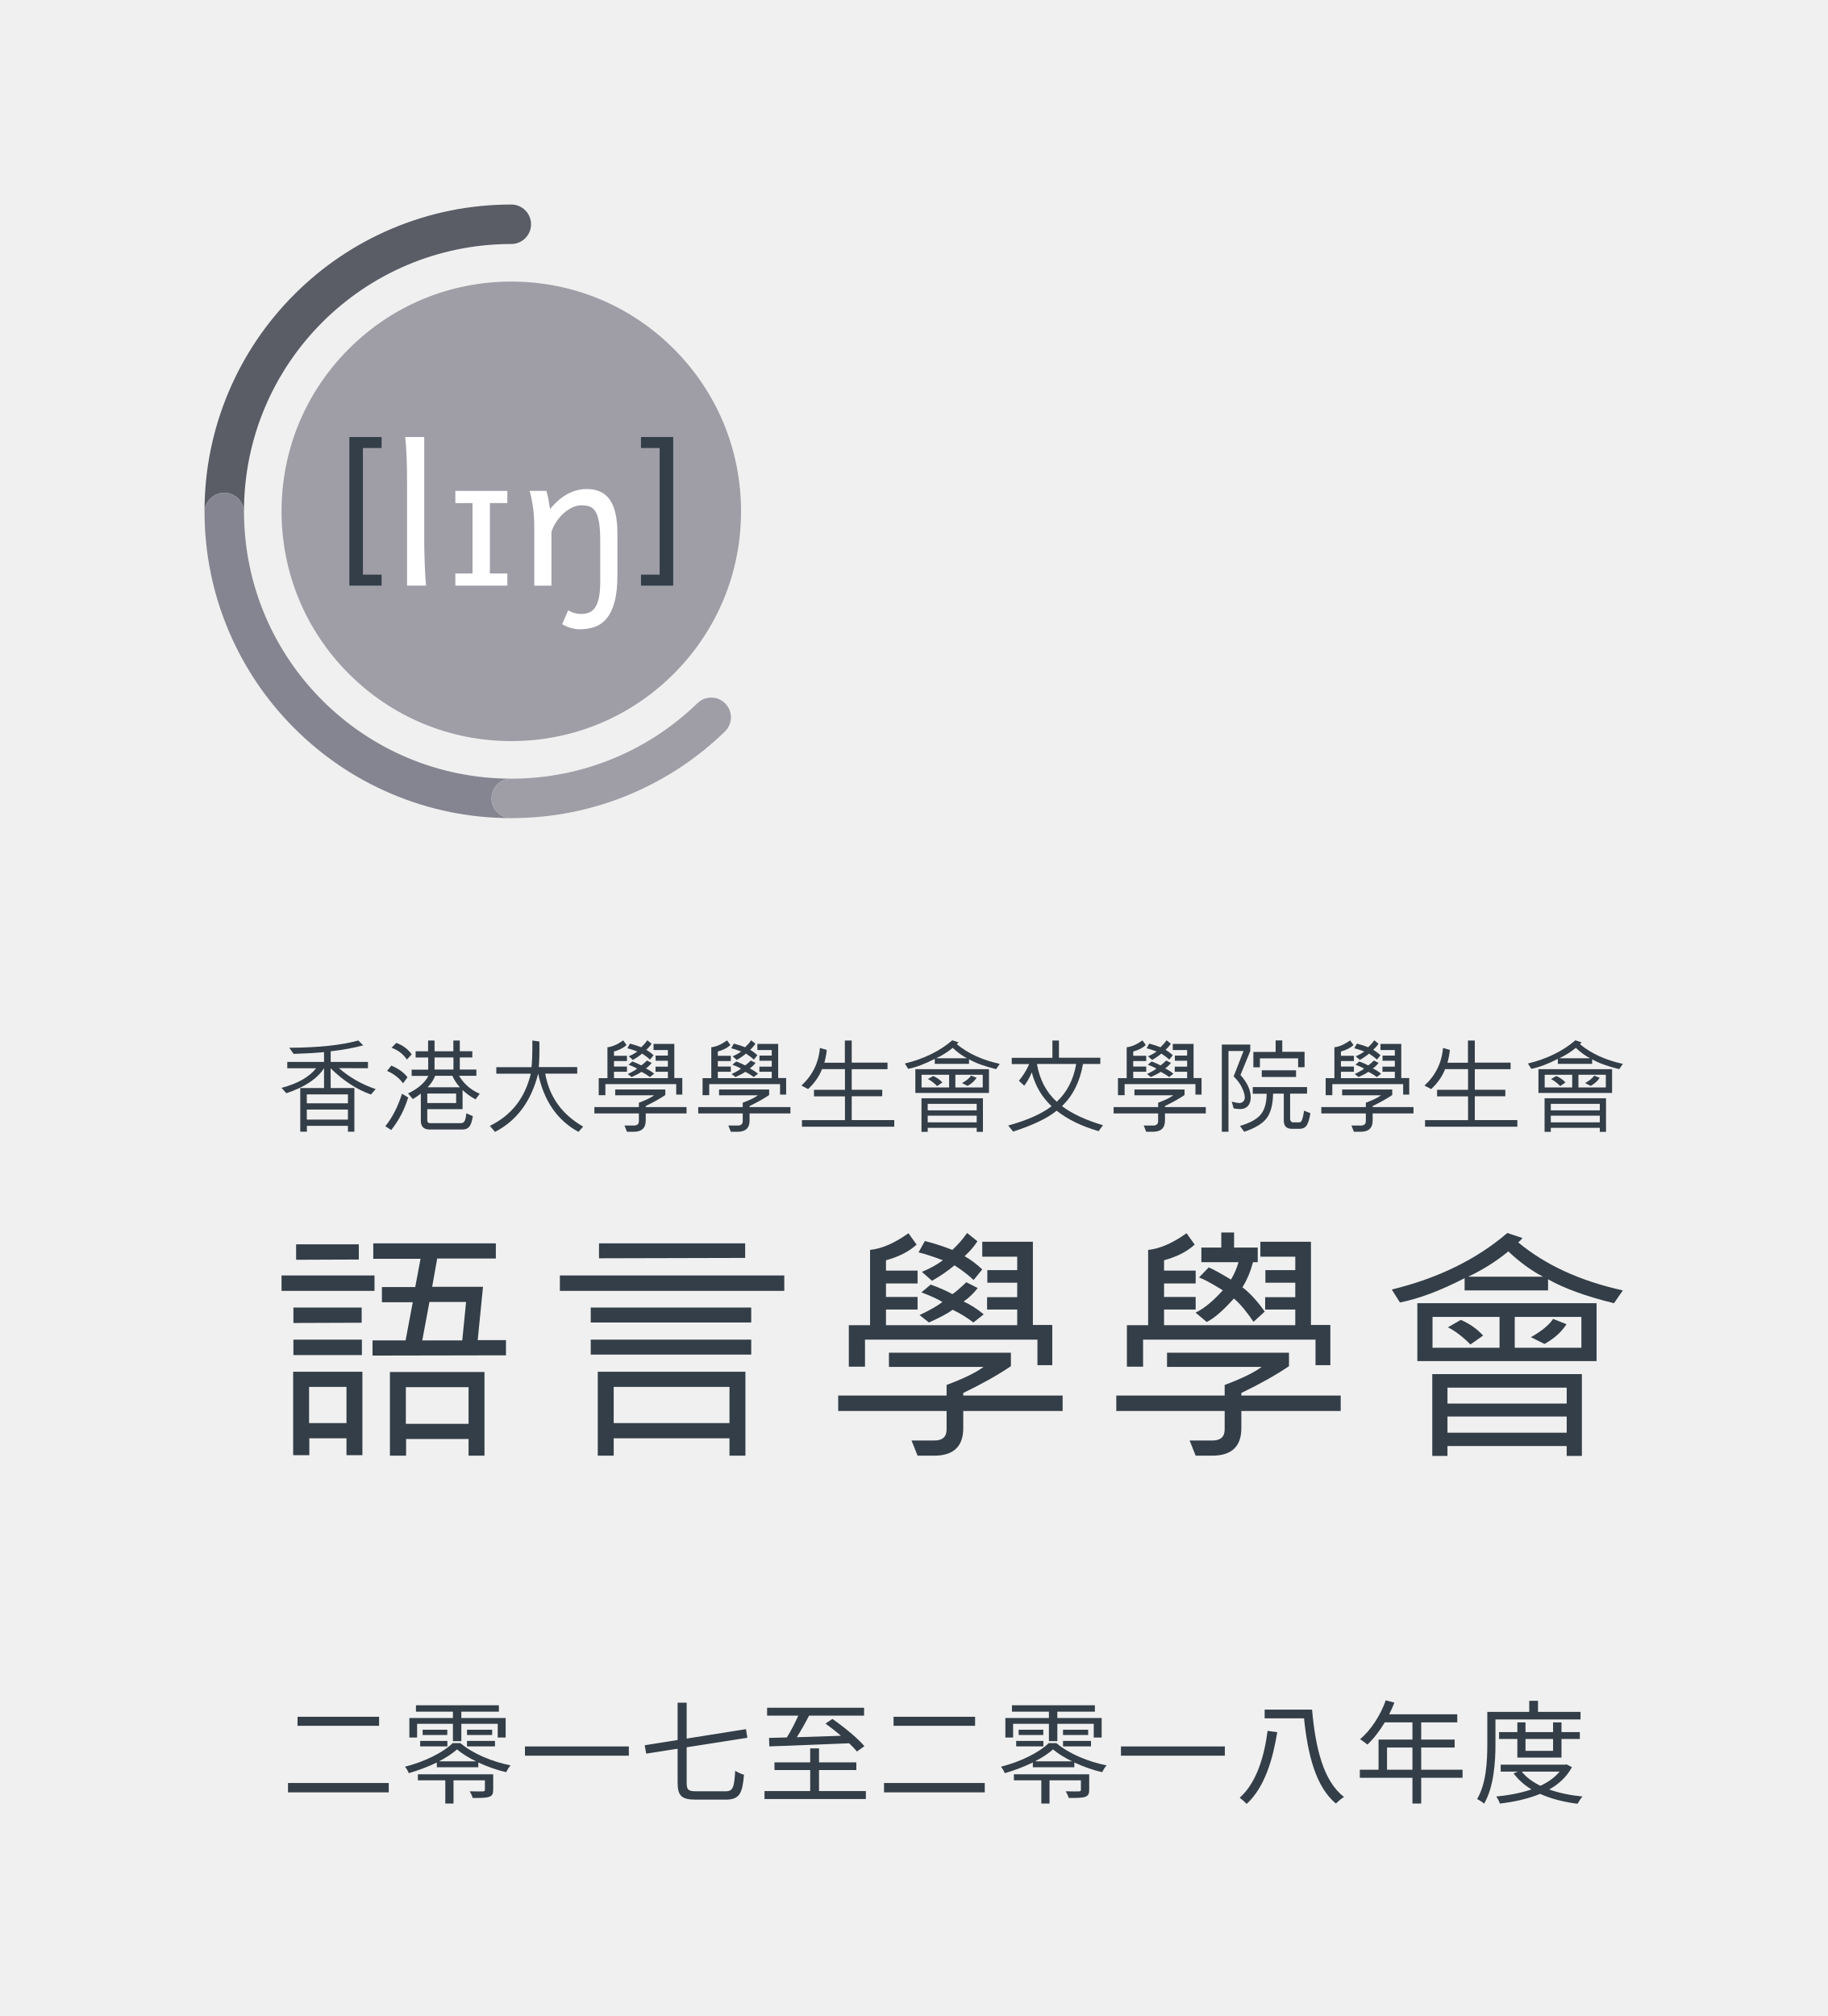
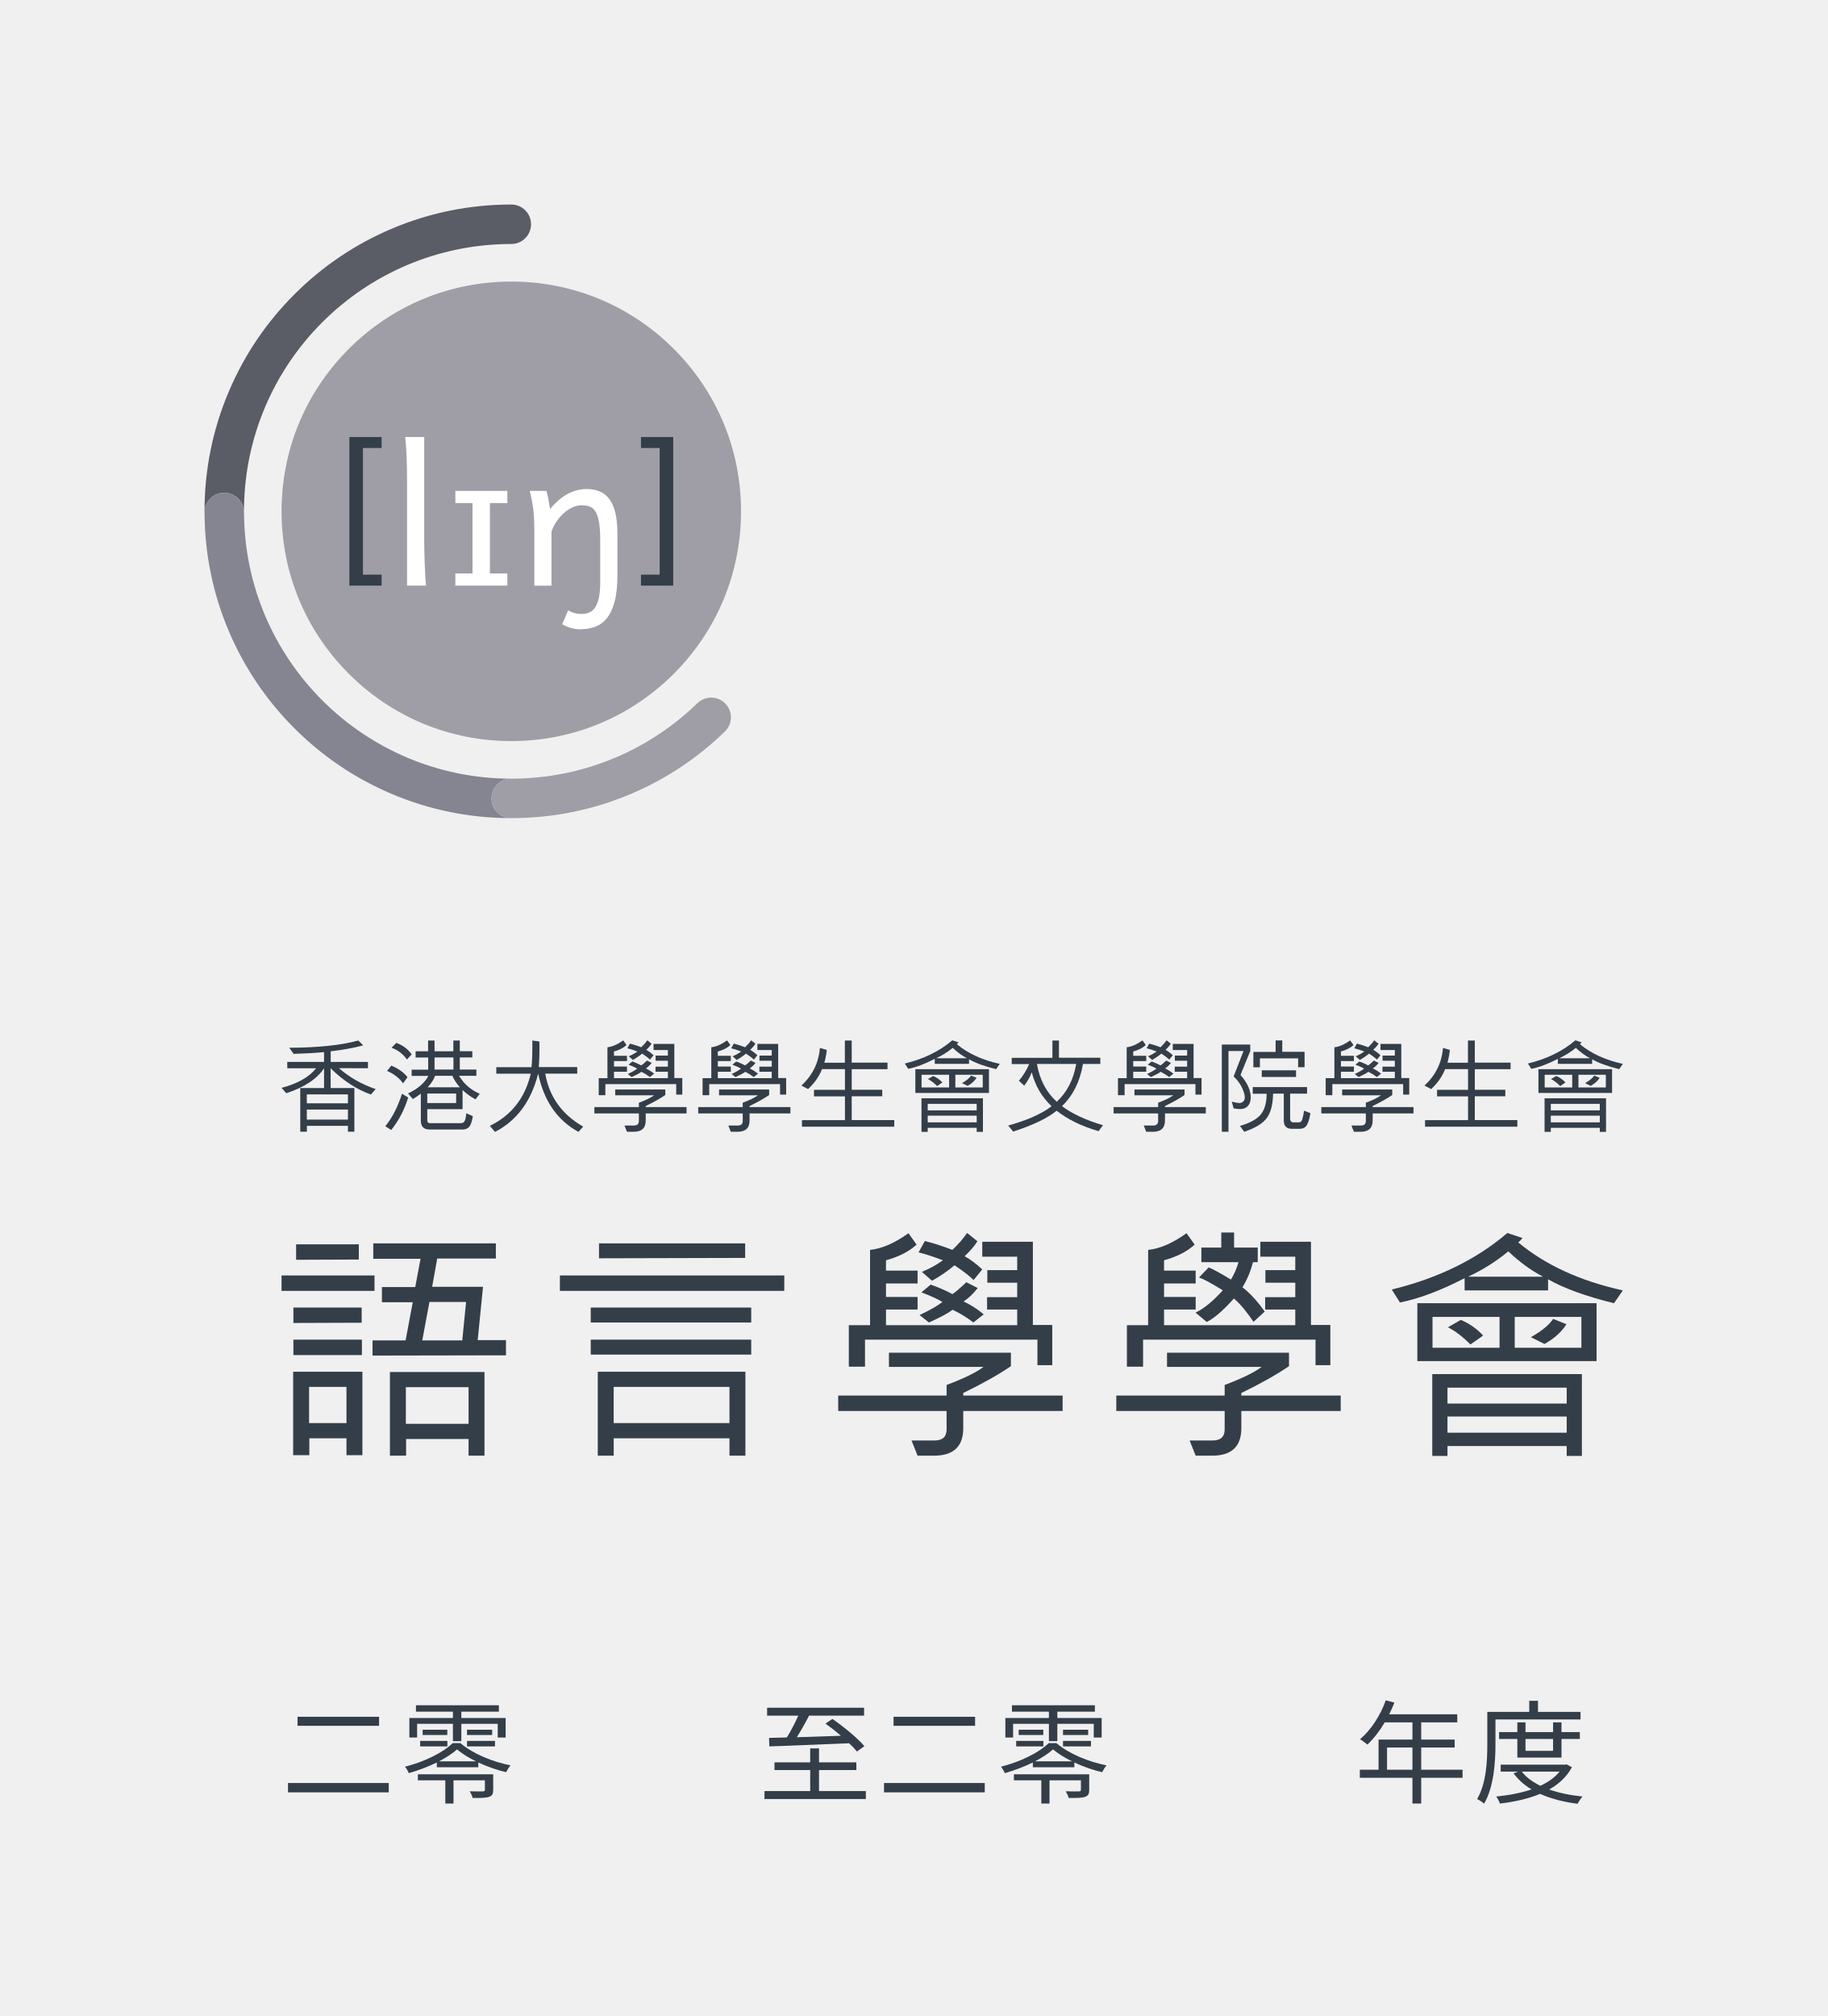
<svg xmlns="http://www.w3.org/2000/svg" xmlns:xlink="http://www.w3.org/1999/xlink" version="1.0" id="Logotypes" x="0px" y="0px" width="633.191px" height="698.512px" viewBox="0 0 633.191 698.512" enable-background="new 0 0 633.191 698.512" xml:space="preserve">
  <g>
    <defs>
      <rect id="SVGID_73_" width="633.191" height="698.512" />
    </defs>
    <clipPath id="SVGID_2_">
      <use xlink:href="#SVGID_73_" overflow="visible" />
    </clipPath>
    <g clip-path="url(#SVGID_2_)">
      <g>
-         <text transform="matrix(1.0154 0 0 1 97.5586 621.8115)" fill="#333E48" font-family="'NotoSansCJKtc-Medium-B5pc-H'" font-size="38.708" letter-spacing="1.97">二零一七至二零一八年度</text>
+         <text transform="matrix(1.0154 0 0 1 97.5586 621.8115)" fill="#333E48" font-family="'NotoSansCJKtc-Medium-B5pc-H'" font-size="38.708" letter-spacing="1.97">二零　　至二零　　年度</text>
      </g>
      <g>
        <g>
          <path fill="#5A5C66" d="M77.709,170.747c3.777,0,6.839,3.063,6.839,6.838c-0.001-0.139-0.006-0.278-0.006-0.418      c0-51.155,41.468-92.625,92.626-92.625c3.775,0,6.837-3.062,6.837-6.838s-3.062-6.838-6.837-6.838      c-14.345,0-28.268,2.813-41.383,8.359c-12.659,5.354-24.025,13.017-33.783,22.775c-9.76,9.758-17.422,21.125-22.775,33.785      c-5.547,13.114-8.359,27.037-8.359,41.381c0,0.14,0.004,0.279,0.005,0.418C70.872,173.81,73.933,170.747,77.709,170.747z" />
          <path fill="#858591" d="M170.33,276.63c0-3.776,3.061-6.838,6.838-6.838c-51.018,0-92.395-41.244-92.62-92.207      c0-3.775-3.062-6.838-6.839-6.838c-3.776,0-6.837,3.063-6.837,6.838c0.054,14.197,2.861,27.977,8.354,40.963      c5.354,12.66,13.016,24.027,22.775,33.785c9.758,9.759,21.124,17.421,33.783,22.775c13.115,5.547,27.038,8.359,41.383,8.359      C173.391,283.468,170.33,280.407,170.33,276.63z" />
          <path fill="#9F9EA7" d="M251.268,243.705c-2.672-2.671-7-2.671-9.671,0c-16.671,16.145-39.388,26.087-64.429,26.087      c-3.777,0-6.838,3.062-6.838,6.838c0,3.777,3.061,6.838,6.838,6.838c14.344,0,28.267-2.813,41.381-8.359      c12.203-5.161,23.199-12.474,32.719-21.733C253.938,250.705,253.938,246.375,251.268,243.705z" />
        </g>
        <g>
          <g>
            <g>
              <path fill="#9F9EA7" d="M233.459,120.874c-15.035-15.035-35.027-23.314-56.293-23.314c-21.263,0-41.256,8.279-56.291,23.314        c-15.035,15.037-23.317,35.029-23.317,56.293c0,21.265,8.282,41.254,23.317,56.292c15.035,15.035,35.028,23.317,56.291,23.317        c21.266,0,41.258-8.282,56.293-23.317c15.035-15.038,23.315-35.027,23.315-56.292        C256.774,155.903,248.494,135.911,233.459,120.874z" />
              <path fill="#333E48" d="M121.063,202.912v-51.489h11.166v3.807h-6.473v43.877h6.473v3.806H121.063z" />
              <path fill="#333E48" d="M233.271,151.423v51.489h-11.164v-3.806h6.469v-43.877h-6.469v-3.807H233.271z" />
              <path fill="#FFFFFF" d="M146.996,187.627c0,1.028,0.017,2.241,0.049,3.636c0.031,1.395,0.075,2.813,0.129,4.248        c0.053,1.438,0.117,2.812,0.193,4.12c0.074,1.309,0.166,2.402,0.273,3.281h-6.598v-36.365c0-3.132-0.053-5.969-0.16-8.512        s-0.268-4.747-0.483-6.612h6.597V187.627z" />
              <path fill="#FFFFFF" d="M175.8,170.087v4.217h-6.05v24.394h6.05v4.216h-18.021v-4.216h5.953v-24.394h-5.953v-4.217H175.8z" />
              <path fill="#FFFFFF" d="M189.316,170.087c0.129,0.344,0.258,0.789,0.386,1.338c0.13,0.546,0.246,1.119,0.354,1.72        c0.105,0.601,0.203,1.19,0.29,1.771l0.256,1.446c2.061-2.444,4.13-4.208,6.211-5.292s4.25-1.626,6.501-1.626        c1.718,0,3.235,0.284,4.555,0.853c1.319,0.57,2.43,1.471,3.331,2.703c0.9,1.234,1.581,2.834,2.044,4.796        c0.461,1.964,0.691,4.327,0.691,7.097v14.48c0,3.626-0.317,6.637-0.95,9.027c-0.632,2.393-1.519,4.302-2.654,5.729        c-1.137,1.425-2.506,2.435-4.104,3.023c-1.599,0.591-3.374,0.886-5.327,0.886c-0.965,0-2-0.156-3.105-0.467        c-1.104-0.313-2.107-0.745-3.008-1.304l2.092-4.827c0.493,0.365,1.152,0.67,1.979,0.918c0.826,0.246,1.669,0.369,2.525,0.369        c1.031,0,1.954-0.166,2.771-0.498c0.814-0.332,1.506-0.917,2.074-1.754s1.003-1.984,1.304-3.443        c0.3-1.459,0.45-3.314,0.45-5.567v-14.161c0-2.574-0.134-4.66-0.402-6.258c-0.268-1.599-0.671-2.844-1.207-3.734        c-0.536-0.89-1.207-1.485-2.013-1.787c-0.803-0.299-1.742-0.449-2.814-0.449c-1.158,0-2.289,0.273-3.395,0.822        c-1.104,0.546-2.12,1.254-3.043,2.123c-0.922,0.868-1.736,1.849-2.444,2.944c-0.708,1.094-1.234,2.188-1.578,3.282v18.666        h-5.952v-19.792c0-3.175-0.184-5.862-0.549-8.062c-0.363-2.199-0.719-3.857-1.062-4.973H189.316z" />
            </g>
          </g>
        </g>
      </g>
      <g>
        <g>
          <path fill="#333E48" d="M129.767,447.269H97.558v-5.346h32.209V447.269z M125.576,504.2h-5.52v-5.861h-12.873v5.861h-5.604      v-28.916h23.996V504.2z M125.318,458.306l-23.652,0.084v-5.346h23.652V458.306z M125.404,469.511h-23.738v-5.346h23.738V469.511      z M124.333,436.405l-21.729,0.086v-5.348h21.729V436.405z M120.056,493.077v-12.531h-12.959v12.531H120.056z M175.318,469.597      l-46.236,0.086v-5.262h11.463l2.48-13.217h-10.691v-5.26h11.549l1.838-9.797h-16.381v-5.346h42.473v5.262h-20.318l-1.752,9.795      h17.621l-1.84,18.477h9.795V469.597z M167.876,504.37h-5.518v-5.773h-21.643v5.773h-5.604v-29h32.764V504.37z M162.359,493.335      v-12.703H140.63v12.703H162.359z M161.503,451.118H148.8l-2.48,13.303h13.857L161.503,451.118z" />
          <path fill="#333E48" d="M271.761,447.269h-77.76v-5.346h77.76V447.269z M260.298,458.22h-55.604v-5.176h55.604V458.22z       M260.298,469.339h-55.604v-5.174h55.604V469.339z M258.289,504.37h-5.518v-6.031H212.65v6.031h-5.518v-29.086h51.156V504.37z       M258.203,435.849l-50.643,0.129v-5.176h50.643V435.849z M252.771,493.077v-12.531H212.65v12.531H252.771z" />
          <path fill="#333E48" d="M368.205,488.888h-34.432v5.945c0,6.357-3.379,9.537-10.139,9.537h-5.688l-2.096-5.26h7.955      c2.795,0,4.193-1.285,4.193-3.85v-6.373h-37.555v-5.348H328v-3.678c5.957-2.225,10.221-4.305,12.787-6.244h-32.764v-4.92h42.262      v4.662c-4.451,3.023-9.953,6.117-16.512,9.281v0.898h34.432V488.888z M364.613,473.019h-5.135v-8.854h-59.751v9.367h-5.604      v-14.371h7.357v-26.092c4.047-0.4,8.482-2.324,13.303-5.775l2.822,3.936c-2.595,2.396-6.13,4.207-10.607,5.432v3.594h10.949      v4.449h-10.949v4.662h10.949v4.361h-10.949v5.434h45.467v-5.434h-10.438v-4.277h10.438v-5.004h-10.352v-4.363h10.352v-4.662      h-12.105v-5.176h17.537v28.83h6.717V473.019z M340.359,439.827l-2.992,3.678c-1.627-1.566-3.838-3.264-6.631-5.09      c-2.309,1.939-4.904,3.721-7.785,5.348l-3.508-3.08c2.768-1.141,5.189-2.48,7.273-4.021c-3.48-1.311-6.289-2.223-8.428-2.736      l2.182-3.936c3.164,0.799,6.343,1.826,9.539,3.08c2.023-1.91,3.721-3.863,5.09-5.859l3.592,2.865      c-1.141,1.768-2.623,3.494-4.447,5.176C336.353,436.448,338.392,437.974,340.359,439.827z M340.873,455.396l-3.592,2.824      c-2.311-1.77-4.707-3.236-7.186-4.406c-1.541,1.17-4.277,2.637-8.213,4.406l-3.25-2.566c3.678-1.74,6.314-3.252,7.912-4.535      c-1.598-0.996-4.02-2.109-7.271-3.336l3.207-2.693c2.938,1.055,5.447,2.152,7.529,3.293c0.797-0.455,2.408-1.824,4.832-4.107      l3.936,2.012c-1.455,1.881-3.078,3.436-4.875,4.662C336.267,452.032,338.591,453.515,340.873,455.396z" />
          <path fill="#333E48" d="M464.562,488.888H430.13v5.945c0,6.357-3.379,9.537-10.137,9.537h-5.689l-2.096-5.26h7.955      c2.795,0,4.191-1.285,4.191-3.85v-6.373h-37.552v-5.348h37.552v-3.678c5.961-2.225,10.223-4.305,12.791-6.244H404.38v-4.92      h42.26v4.662c-4.447,3.023-9.954,6.117-16.51,9.281v0.898h34.431V488.888z M460.97,473.019h-5.135v-8.854h-59.752v9.367h-5.604      v-14.371h7.357v-26.092c4.049-0.4,8.482-2.324,13.303-5.775l2.822,3.936c-2.594,2.396-6.131,4.207-10.608,5.432v3.594h10.95      v4.449h-10.95v4.662h10.95v4.361h-10.95v5.434h45.467v-5.434h-10.436v-4.277h10.436v-5.004H438.47v-4.363h10.352v-4.662h-12.105      v-5.176h17.537v28.83h6.717V473.019z M438.24,454.437l-3.896,3.563c-1.78-2.672-4.325-6.018-6.785-8.096      c-3.826,4.264-6.975,6.977-9.434,8.137l-3.856-3.238c2.899-1.379,6.042-3.955,9.434-7.732c-3.855-2.402-6.604-3.887-8.244-4.455      l3.363-3.479c1.367,0.539,3.936,1.941,7.711,4.211c1.123-1.836,1.996-3.848,2.625-6.033h-12.879v-5.061h6.904v-5.209h4.432      v5.209h8.195v5.061h-1.624c-0.91,3.348-2.134,6.248-3.675,8.705C433.494,448.284,436.353,451.737,438.24,454.437z" />
          <path fill="#333E48" d="M562.33,447.099l-3.078,4.447c-9.725-2.395-17.338-5.16-22.84-8.297v3.85h-28.916v-4.234      c-8.326,4.305-15.797,7.115-22.412,8.426l-2.822-4.49c16.023-3.906,29.369-10.438,40.035-19.59l5.26,1.752      c-0.57,0.713-1.07,1.213-1.498,1.498C535.525,438.329,547.617,443.876,562.33,447.099z M553.218,471.606h-62.104v-20.061h62.104      V471.606z M548.13,504.456h-5.262v-3.422h-41.316v3.422h-5.262v-28.357h51.84V504.456z M519.601,466.987v-10.693h-23.227v10.693      H519.601z M542.869,486.321v-5.518h-41.316v5.518H542.869z M542.869,496.415v-5.604h-41.316v5.604H542.869z M513.912,462.753      l-4.404,3.08c-2.653-2.68-5.248-4.662-7.785-5.945l4.447-2.566C509.193,458.604,511.773,460.415,513.912,462.753z       M534.658,442.351c-4.135-2.166-8.143-5.09-12.02-8.768c-4.135,3.422-8.768,6.344-13.9,8.768H534.658z M547.96,466.987v-10.693      h-23.098v10.693H547.96z M542.783,458.817c-1.682,2.682-4.221,4.963-7.613,6.844l-4.705-2.352      c3.736-2.109,6.303-4.221,7.699-6.332L542.783,458.817z" />
        </g>
        <g>
          <path fill="#333E48" d="M130.169,377.349l-1.635,1.881c-4.895-1.723-9.557-4.756-13.984-9.102l0.035,6.869h8.205v15.111h-2.232      v-2.021h-14.215v2.021h-2.301v-15.111h8.24v-6.869c-2.412,3.689-6.771,6.578-13.072,8.662l-1.652-1.863      c5.588-1.475,9.582-3.742,11.984-6.799h-9.998v-2.197h12.738v-3.391c-2.799,0.281-6.314,0.486-10.543,0.615l-1.51-2.125      c9.99-0.037,17.969-0.873,23.93-2.514l1.688,1.688c-3.314,0.891-7.07,1.574-11.262,2.055v3.672H127.5v2.197l-10.068-0.035      C121.156,373.325,125.402,375.745,130.169,377.349z M120.558,382.286v-3.092h-14.25v3.092H120.558z M120.558,387.927v-3.479      h-14.25v3.479H120.558z" />
          <path fill="#333E48" d="M139.306,378.966c-1.477,4.58-3.408,8.336-5.797,11.264l2.055,1.299      c2.658-3.35,4.615-7.104,5.869-11.262L139.306,378.966z M135.599,369.214l-1.477,1.846c2.33,0.996,4.176,2.424,5.535,4.287      l1.545-2.092C139.986,371.626,138.117,370.28,135.599,369.214z M137.32,361.343l-1.65,1.688      c2.248,0.807,4.023,2.166,5.324,4.076l1.65-1.775C141.39,363.515,139.617,362.187,137.32,361.343z" />
          <path fill="#333E48" d="M160.285,384.308v-6.625c1.395,1.313,2.895,2.391,4.5,3.234l1.439-1.951      c-3.068-1.311-5.459-3.387-7.168-6.219h6.008v-2.162h-5.744v-4.199h4.338v-2.162h-4.338v-3.705h-2.232v3.74h-6.518v-3.74h-2.232      v3.74h-4.322v2.16h4.357v4.199h-5.729v2.164h5.799c-1.299,2.436-3.648,4.463-7.045,6.078l1.65,1.949      c1.004-0.582,1.93-1.215,2.775-1.896v9.418c0,2.016,1.008,3.021,3.023,3.021h11.508c0.938,0,1.678-0.311,2.223-0.93      c0.545-0.621,0.971-1.846,1.273-3.672l-2.266-1.02c-0.152,1.463-0.375,2.4-0.668,2.811s-0.686,0.615-1.176,0.615h-10.719      c-0.646,0-0.967-0.322-0.967-0.967v-3.883H160.285z M150.57,366.386h6.553v4.199h-6.553V366.386z M150.779,372.747h5.975      c0.574,1.357,1.441,2.688,2.6,3.988h-11.156C149.462,375.341,150.324,374.011,150.779,372.747z M148.056,378.896h9.998v3.285      h-9.998V378.896z" />
          <path fill="#333E48" d="M202.068,390.351l-1.635,1.828c-7.32-3.994-11.971-10.725-13.951-20.188      c-2.447,9.617-7.438,16.346-14.969,20.188l-1.775-2.092c7.461-3.631,12.188-9.65,14.18-18.061H171.97v-2.268h12.211      c0.223-2.201,0.316-5.283,0.281-9.242l2.441,0.352c0.059,3.584-0.012,6.537-0.211,8.855h13.318v2.268h-11.086      C190.33,380.015,194.712,386.134,202.068,390.351z" />
          <path fill="#333E48" d="M237.894,385.782H223.75v2.443c0,2.611-1.389,3.918-4.164,3.918h-2.338l-0.859-2.16h3.268      c1.146,0,1.721-0.527,1.721-1.582v-2.619h-15.426v-2.195h15.426v-1.512c2.449-0.912,4.201-1.768,5.254-2.564h-13.459v-2.021      h17.359v1.916c-1.826,1.242-4.088,2.512-6.781,3.813v0.369h14.144V385.782z M236.417,379.265h-2.107v-3.637h-24.547v3.848      h-2.301v-5.904h3.021v-10.717c1.662-0.164,3.484-0.955,5.465-2.373l1.158,1.617c-1.064,0.984-2.518,1.727-4.357,2.23v1.477      h4.498v1.828h-4.498v1.914h4.498v1.793h-4.498v2.23h18.678v-2.23h-4.287v-1.758h4.287v-2.055h-4.252v-1.793h4.252v-1.914h-4.973      v-2.127h7.205v11.842h2.758V379.265z M226.455,365.63l-1.23,1.51c-0.666-0.643-1.574-1.34-2.723-2.09      c-0.947,0.797-2.014,1.529-3.197,2.197l-1.441-1.266c1.137-0.469,2.133-1.02,2.986-1.652c-1.428-0.537-2.582-0.912-3.461-1.125      l0.896-1.615c1.301,0.328,2.607,0.75,3.918,1.266c0.832-0.785,1.529-1.588,2.092-2.408l1.476,1.178      c-0.47,0.727-1.078,1.436-1.828,2.127C224.81,364.241,225.646,364.868,226.455,365.63z M226.666,372.026l-1.475,1.158      c-0.949-0.725-1.934-1.328-2.953-1.809c-0.633,0.48-1.756,1.084-3.373,1.809l-1.336-1.055c1.512-0.713,2.596-1.334,3.252-1.861      c-0.656-0.41-1.652-0.867-2.988-1.371l1.318-1.107c1.207,0.434,2.238,0.887,3.092,1.354c0.328-0.188,0.99-0.748,1.986-1.686      l1.616,0.826c-0.596,0.771-1.264,1.41-2.002,1.914C224.775,370.644,225.728,371.253,226.666,372.026z" />
          <path fill="#333E48" d="M273.878,385.782h-14.145v2.443c0,2.611-1.389,3.918-4.164,3.918h-2.338l-0.859-2.16h3.268      c1.146,0,1.721-0.527,1.721-1.582v-2.619h-15.426v-2.195h15.426v-1.512c2.449-0.912,4.199-1.768,5.254-2.564h-13.459v-2.021      h17.359v1.916c-1.827,1.242-4.088,2.512-6.781,3.813v0.369h14.145V385.782z M272.402,379.265h-2.109v-3.637h-24.545v3.848      h-2.303v-5.904h3.023v-10.717c1.662-0.164,3.484-0.955,5.463-2.373l1.16,1.617c-1.066,0.984-2.518,1.727-4.357,2.23v1.477h4.498      v1.828h-4.498v1.914h4.498v1.793h-4.498v2.23h18.678v-2.23h-4.287v-1.758h4.287v-2.055h-4.252v-1.793h4.252v-1.914h-4.973      v-2.127h7.204v11.842h2.76V379.265z M262.438,365.63l-1.228,1.51c-0.668-0.643-1.576-1.34-2.725-2.09      c-0.949,0.797-2.016,1.529-3.197,2.197l-1.441-1.266c1.137-0.469,2.133-1.02,2.986-1.652c-1.428-0.537-2.582-0.912-3.461-1.125      l0.896-1.615c1.301,0.328,2.606,0.75,3.918,1.266c0.832-0.785,1.53-1.588,2.092-2.408l1.475,1.178      c-0.469,0.727-1.076,1.436-1.826,2.127C260.794,364.241,261.63,364.868,262.438,365.63z M262.65,372.026l-1.477,1.158      c-0.947-0.725-1.932-1.328-2.951-1.809c-0.633,0.48-1.758,1.084-3.373,1.809l-1.336-1.055c1.512-0.713,2.596-1.334,3.25-1.861      c-0.654-0.41-1.65-0.867-2.986-1.371l1.318-1.107c1.207,0.434,2.236,0.887,3.091,1.354c0.329-0.188,0.991-0.748,1.987-1.686      l1.615,0.826c-0.598,0.771-1.264,1.41-2.002,1.914C260.759,370.644,261.712,371.253,262.65,372.026z" />
          <path fill="#333E48" d="M309.861,390.386h-31.977v-2.266h14.898v-8.24h-10.734v-2.268h10.734v-7.168h-7.959      c-0.961,2.494-2.564,4.797-4.814,6.904l-2.318-1.213c3.842-3.549,5.979-7.895,6.412-13.035l2.374,0.684      c-0.094,1.195-0.369,2.672-0.826,4.43h7.098v-7.697h2.373v7.66h12.404v2.268h-12.404v7.133h10.578v2.268h-10.578v8.24h14.74      V390.386z" />
          <path fill="#333E48" d="M346.425,368.616l-1.266,1.828c-3.994-0.984-7.121-2.119-9.381-3.408v1.58H323.9v-1.738      c-3.42,1.768-6.488,2.922-9.207,3.461l-1.158-1.846c6.582-1.604,12.064-4.287,16.445-8.047l2.16,0.721      c-0.234,0.293-0.439,0.498-0.613,0.615C335.416,365.015,340.38,367.294,346.425,368.616z M342.683,378.685h-25.512v-8.24h25.512      V378.685z M340.593,392.179h-2.162v-1.406h-16.973v1.406h-2.162V380.53h21.297V392.179z M328.873,376.786v-4.393h-9.541v4.393      H328.873z M338.431,384.729v-2.268h-16.973v2.268H338.431z M338.431,388.876v-2.303h-16.973v2.303H338.431z M326.537,375.048      l-1.811,1.266c-1.09-1.102-2.154-1.916-3.197-2.443l1.826-1.053C324.597,373.343,325.658,374.087,326.537,375.048z       M335.058,366.667c-1.699-0.891-3.346-2.092-4.939-3.604c-1.697,1.406-3.6,2.607-5.709,3.604H335.058z M340.523,376.786v-4.393      h-9.488v4.393H340.523z M338.396,373.431c-0.691,1.102-1.734,2.039-3.127,2.813l-1.933-0.967      c1.535-0.867,2.59-1.734,3.162-2.602L338.396,373.431z" />
          <path fill="#333E48" d="M382.199,389.876l-1.547,2.057c-5.961-1.756-10.799-4.123-14.512-7.098      c-3.199,2.611-8.223,5.025-15.077,7.238l-1.72-2.09c6.629-1.84,11.643-4.07,15.039-6.695c-3.408-3.221-5.699-7.139-6.869-11.754      c-0.633,1.627-1.5,3.174-2.602,4.639l-1.861-1.705c1.477-1.758,2.664-3.684,3.566-5.781h-6.045v-2.16h14.094v-6.01h2.266v5.975      h14.336v2.16h-6.01c-1.053,6.115-3.477,10.982-7.273,14.602C371.438,385.876,376.177,388.085,382.199,389.876z M372.904,368.651      h-13.598c0.936,5.424,3.225,9.787,6.869,13.09C369.736,378.427,371.978,374.063,372.904,368.651z" />
          <path fill="#333E48" d="M417.816,385.782h-14.146v2.443c0,2.611-1.387,3.918-4.164,3.918h-2.336l-0.861-2.16h3.268      c1.148,0,1.723-0.527,1.723-1.582v-2.619h-15.426v-2.195h15.426v-1.512c2.447-0.912,4.199-1.768,5.252-2.564h-13.457v-2.021      h17.359v1.916c-1.828,1.242-4.09,2.512-6.783,3.813v0.369h14.146V385.782z M416.339,379.265h-2.109v-3.637h-24.547v3.848h-2.301      v-5.904h3.021v-10.717c1.664-0.164,3.486-0.955,5.467-2.373l1.158,1.617c-1.064,0.984-2.52,1.727-4.359,2.23v1.477h4.5v1.828      h-4.5v1.914h4.5v1.793h-4.5v2.23h18.68v-2.23h-4.289v-1.758h4.289v-2.055h-4.252v-1.793h4.252v-1.914h-4.973v-2.127h7.203      v11.842h2.76V379.265z M406.376,365.63l-1.231,1.51c-0.668-0.643-1.576-1.34-2.722-2.09c-0.949,0.797-2.016,1.529-3.199,2.197      l-1.439-1.266c1.135-0.469,2.131-1.02,2.986-1.652c-1.429-0.537-2.584-0.912-3.46-1.125l0.896-1.615      c1.299,0.328,2.605,0.75,3.918,1.266c0.832-0.785,1.527-1.588,2.09-2.408l1.477,1.178c-0.469,0.727-1.078,1.436-1.826,2.127      C404.73,364.241,405.568,364.868,406.376,365.63z M406.587,372.026l-1.477,1.158c-0.947-0.725-1.934-1.328-2.951-1.809      c-0.633,0.48-1.758,1.084-3.375,1.809l-1.336-1.055c1.514-0.713,2.596-1.334,3.252-1.861c-0.656-0.41-1.652-0.867-2.986-1.371      l1.316-1.107c1.207,0.434,2.238,0.887,3.094,1.354c0.328-0.188,0.99-0.748,1.984-1.686l1.617,0.826      c-0.598,0.771-1.266,1.41-2.002,1.914C404.695,370.644,405.648,371.253,406.587,372.026z" />
          <path fill="#333E48" d="M429.832,372.464c2.367,2.66,3.551,5.254,3.551,7.785c0,1.229-0.321,2.207-0.959,2.934      c-0.637,0.727-1.531,1.09-2.68,1.09c-0.631,0-1.395-0.076-2.283-0.229l-0.65-2.338c1.253,0.318,2.156,0.475,2.705,0.475      c0.457,0,0.873-0.176,1.248-0.527c0.375-0.35,0.563-0.818,0.563-1.404c0-0.879-0.322-2.004-0.965-3.375      c-0.646-1.369-1.613-2.676-2.9-3.916l3.426-8.805h-5.217v27.99h-2.303v-30.221h9.855v2.23L429.832,372.464z M454.062,385.696      c-0.304,1.896-0.714,3.273-1.23,4.127c-0.516,0.855-1.354,1.283-2.512,1.283h-2.74c-1.828,0-2.742-0.961-2.742-2.881v-9.295      h-3.707c-0.07,3.771-0.807,6.598-2.205,8.479c-1.4,1.879-3.996,3.457-7.793,4.734l-1.477-2.021      c3.525-1.041,5.945-2.389,7.258-4.041c1.313-1.65,1.973-4.023,1.984-7.115h-4.814v-2.303h18.82v2.268h-5.871v8.75      c0,0.293,0.094,0.566,0.281,0.816c0.188,0.254,0.411,0.379,0.668,0.379h2.232c0.457,0,0.804-0.375,1.045-1.125      c0.24-0.75,0.441-1.721,0.607-2.916L454.062,385.696z M452.041,369.759l-2.23,0.035v-3.092h-13.249v3.092h-2.267v-5.324h7.713      v-3.988h2.303v3.953h7.73V369.759z M449.089,373.149h-11.877v-2.301h11.877V373.149z" />
          <path fill="#333E48" d="M489.783,385.782h-14.145v2.443c0,2.611-1.389,3.918-4.164,3.918h-2.336l-0.861-2.16h3.268      c1.148,0,1.723-0.527,1.723-1.582v-2.619h-15.428v-2.195h15.428v-1.512c2.447-0.912,4.199-1.768,5.251-2.564H465.06v-2.021      h17.359v1.916c-1.826,1.242-4.088,2.512-6.781,3.813v0.369h14.145V385.782z M488.306,379.265h-2.107v-3.637h-24.545v3.848      h-2.303v-5.904h3.023v-10.717c1.66-0.164,3.482-0.955,5.463-2.373l1.16,1.617c-1.066,0.984-2.52,1.727-4.357,2.23v1.477h4.498      v1.828h-4.498v1.914h4.498v1.793h-4.498v2.23h18.676v-2.23h-4.287v-1.758h4.287v-2.055h-4.25v-1.793h4.25v-1.914h-4.971v-2.127      h7.203v11.842h2.758V379.265z M478.345,365.63l-1.232,1.51c-0.668-0.643-1.574-1.34-2.723-2.09      c-0.949,0.797-2.014,1.529-3.197,2.197l-1.441-1.266c1.137-0.469,2.133-1.02,2.988-1.652c-1.43-0.537-2.584-0.912-3.461-1.125      l0.895-1.615c1.301,0.328,2.607,0.75,3.918,1.266c0.832-0.785,1.529-1.588,2.092-2.408l1.477,1.178      c-0.469,0.727-1.08,1.436-1.828,2.127C476.699,364.241,477.537,364.868,478.345,365.63z M478.554,372.026l-1.475,1.158      c-0.949-0.725-1.934-1.328-2.951-1.809c-0.635,0.48-1.758,1.084-3.375,1.809l-1.334-1.055c1.51-0.713,2.594-1.334,3.25-1.861      c-0.656-0.41-1.652-0.867-2.988-1.371L471,367.79c1.207,0.434,2.238,0.887,3.092,1.354c0.328-0.188,0.99-0.748,1.986-1.686      l1.615,0.826c-0.596,0.771-1.264,1.41-2.002,1.914C476.664,370.644,477.619,371.253,478.554,372.026z" />
          <path fill="#333E48" d="M525.767,390.386h-31.979v-2.266h14.9v-8.24h-10.736v-2.268h10.736v-7.168h-7.961      c-0.959,2.494-2.564,4.797-4.814,6.904l-2.318-1.213c3.841-3.549,5.98-7.895,6.414-13.035l2.371,0.684      c-0.094,1.195-0.369,2.672-0.826,4.43h7.1v-7.697h2.371v7.66h12.404v2.268h-12.404v7.133h10.578v2.268h-10.578v8.24h14.742      V390.386z" />
          <path fill="#333E48" d="M562.33,368.616l-1.264,1.828c-3.994-0.984-7.123-2.119-9.383-3.408v1.58h-11.879v-1.738      c-3.42,1.768-6.488,2.922-9.205,3.461l-1.161-1.846c6.584-1.604,12.065-4.287,16.446-8.047l2.162,0.721      c-0.236,0.293-0.439,0.498-0.615,0.615C551.32,365.015,556.287,367.294,562.33,368.616z M558.589,378.685h-25.512v-8.24h25.512      V378.685z M556.498,392.179h-2.162v-1.406h-16.973v1.406h-2.16V380.53h21.295V392.179z M544.777,376.786v-4.393h-9.539v4.393      H544.777z M554.335,384.729v-2.268h-16.973v2.268H554.335z M554.335,388.876v-2.303h-16.973v2.303H554.335z M542.441,375.048      l-1.811,1.266c-1.088-1.102-2.154-1.916-3.197-2.443l1.828-1.053C540.503,373.343,541.562,374.087,542.441,375.048z       M550.962,366.667c-1.699-0.891-3.344-2.092-4.938-3.604c-1.699,1.406-3.602,2.607-5.709,3.604H550.962z M556.427,376.786      v-4.393h-9.489v4.393H556.427z M554.302,373.431c-0.693,1.102-1.734,2.039-3.129,2.813l-1.932-0.967      c1.533-0.867,2.588-1.734,3.162-2.602L554.302,373.431z" />
        </g>
      </g>
    </g>
  </g>
</svg>
